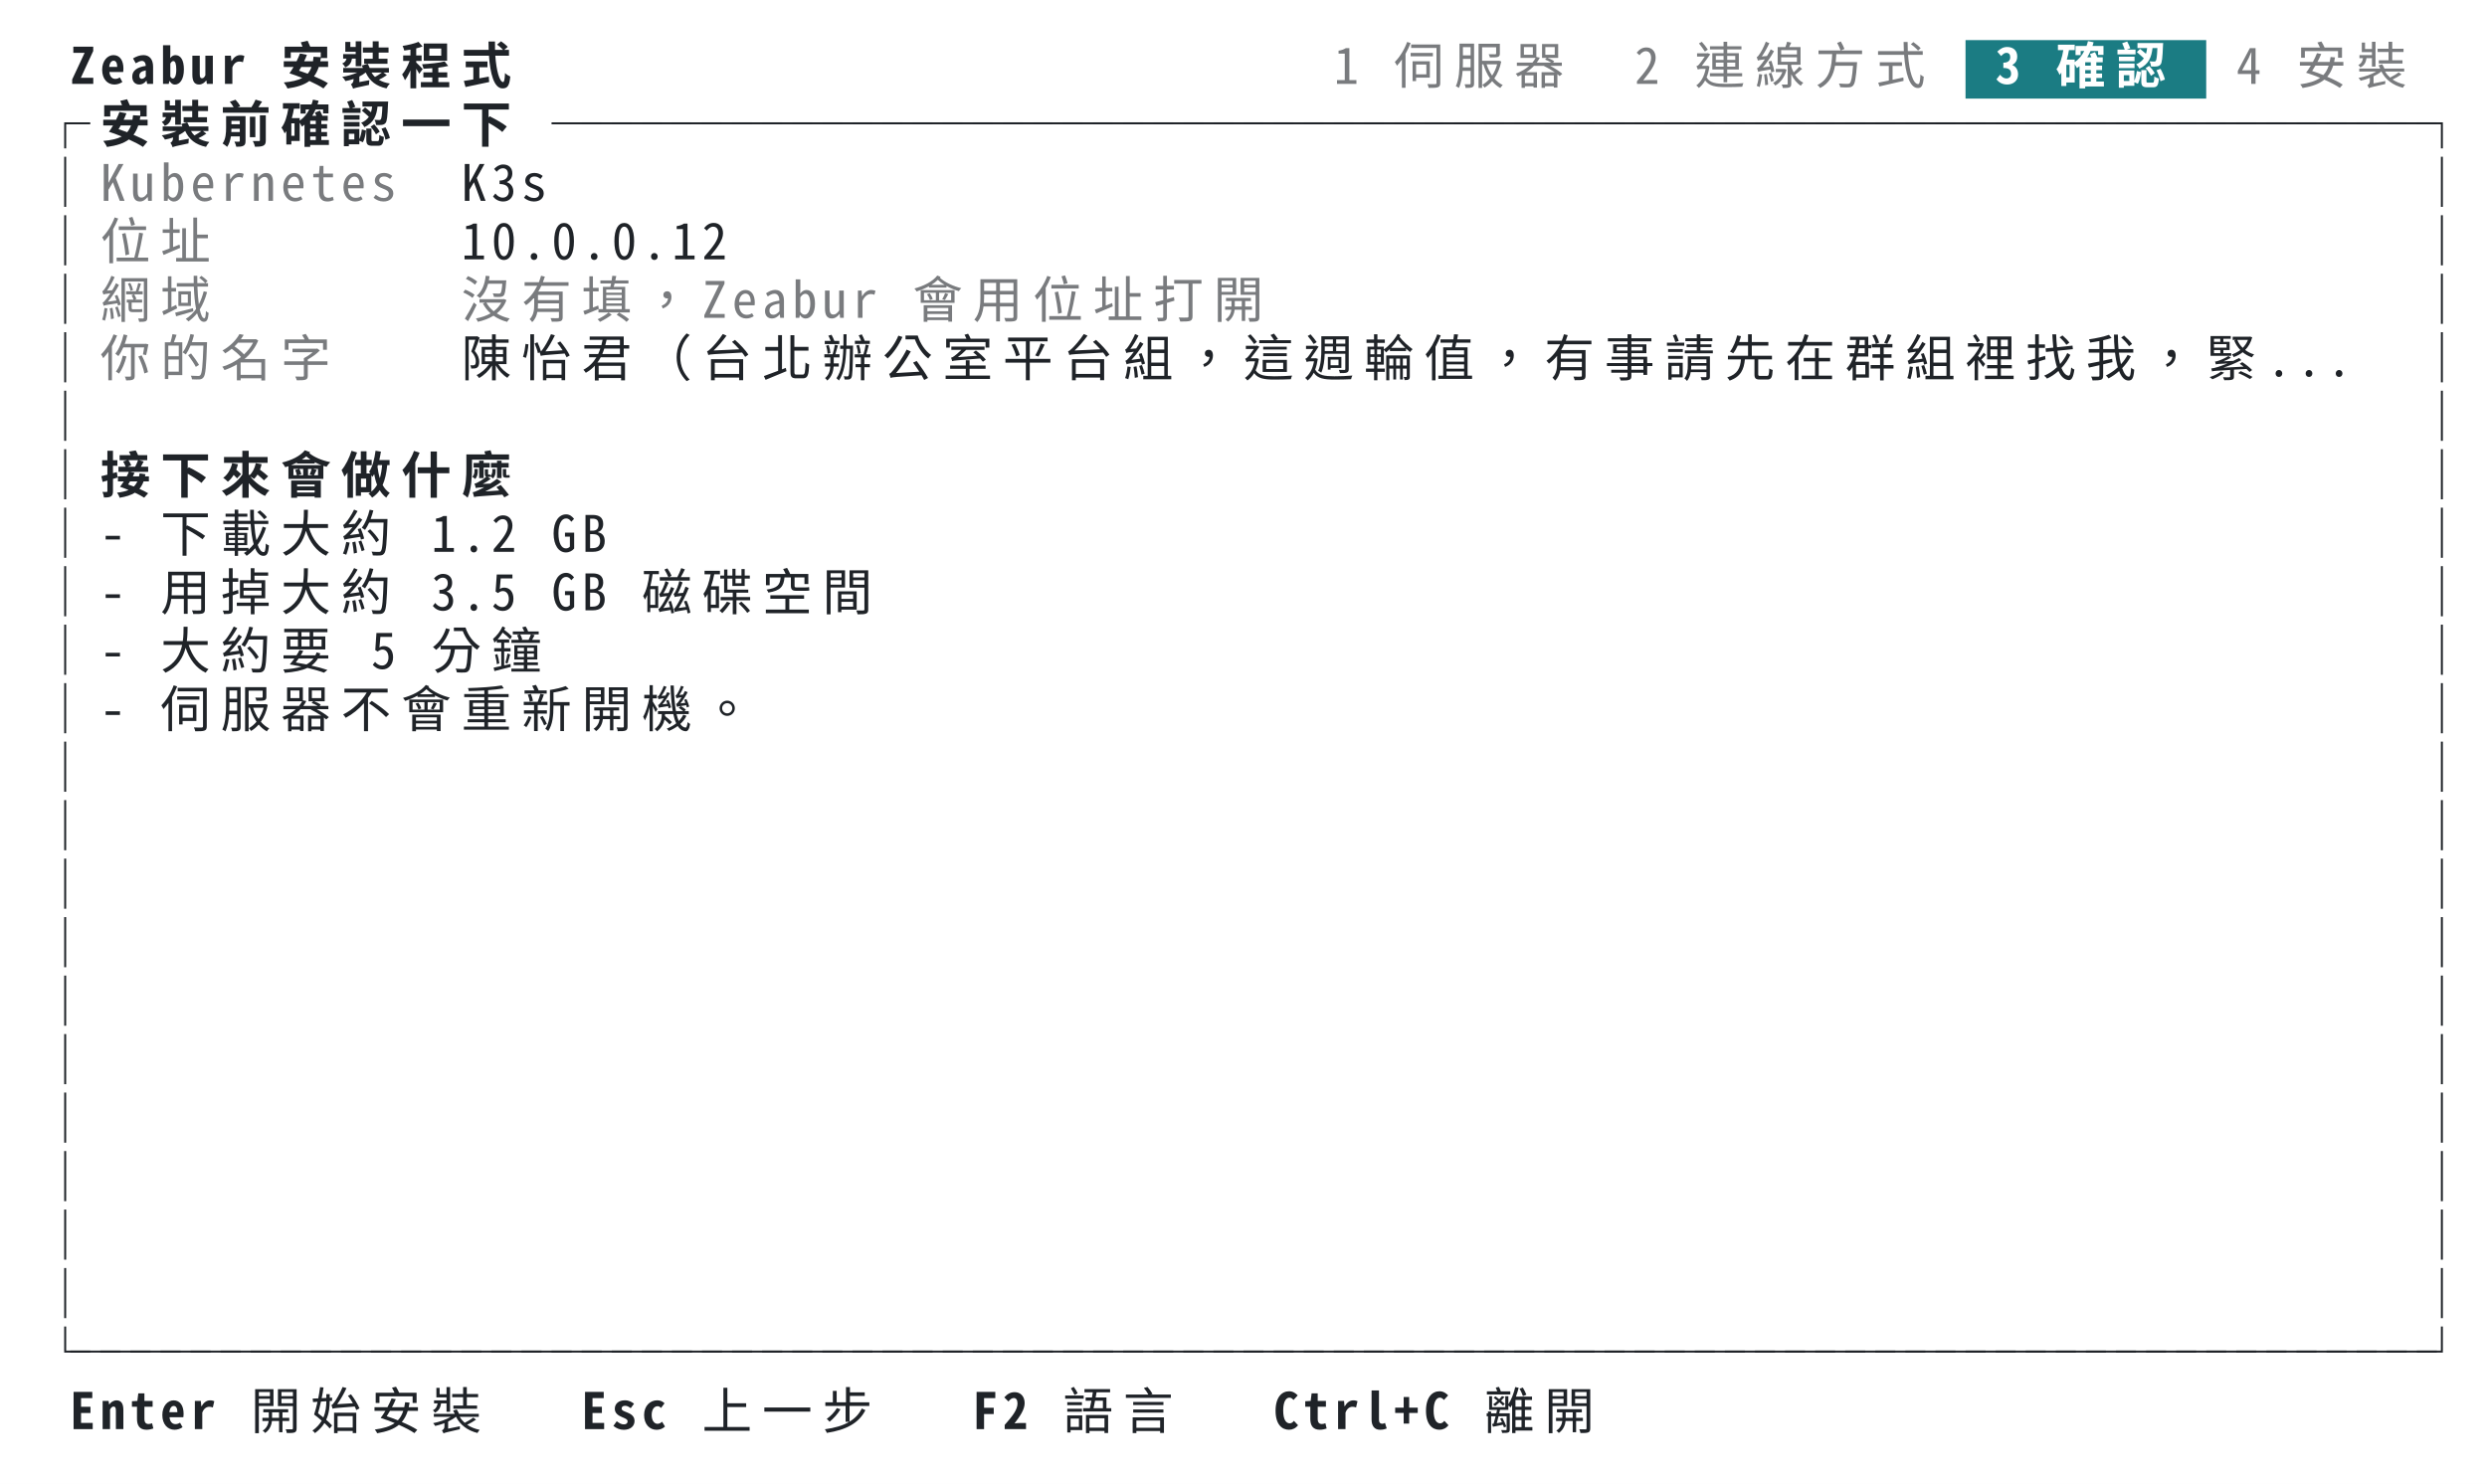
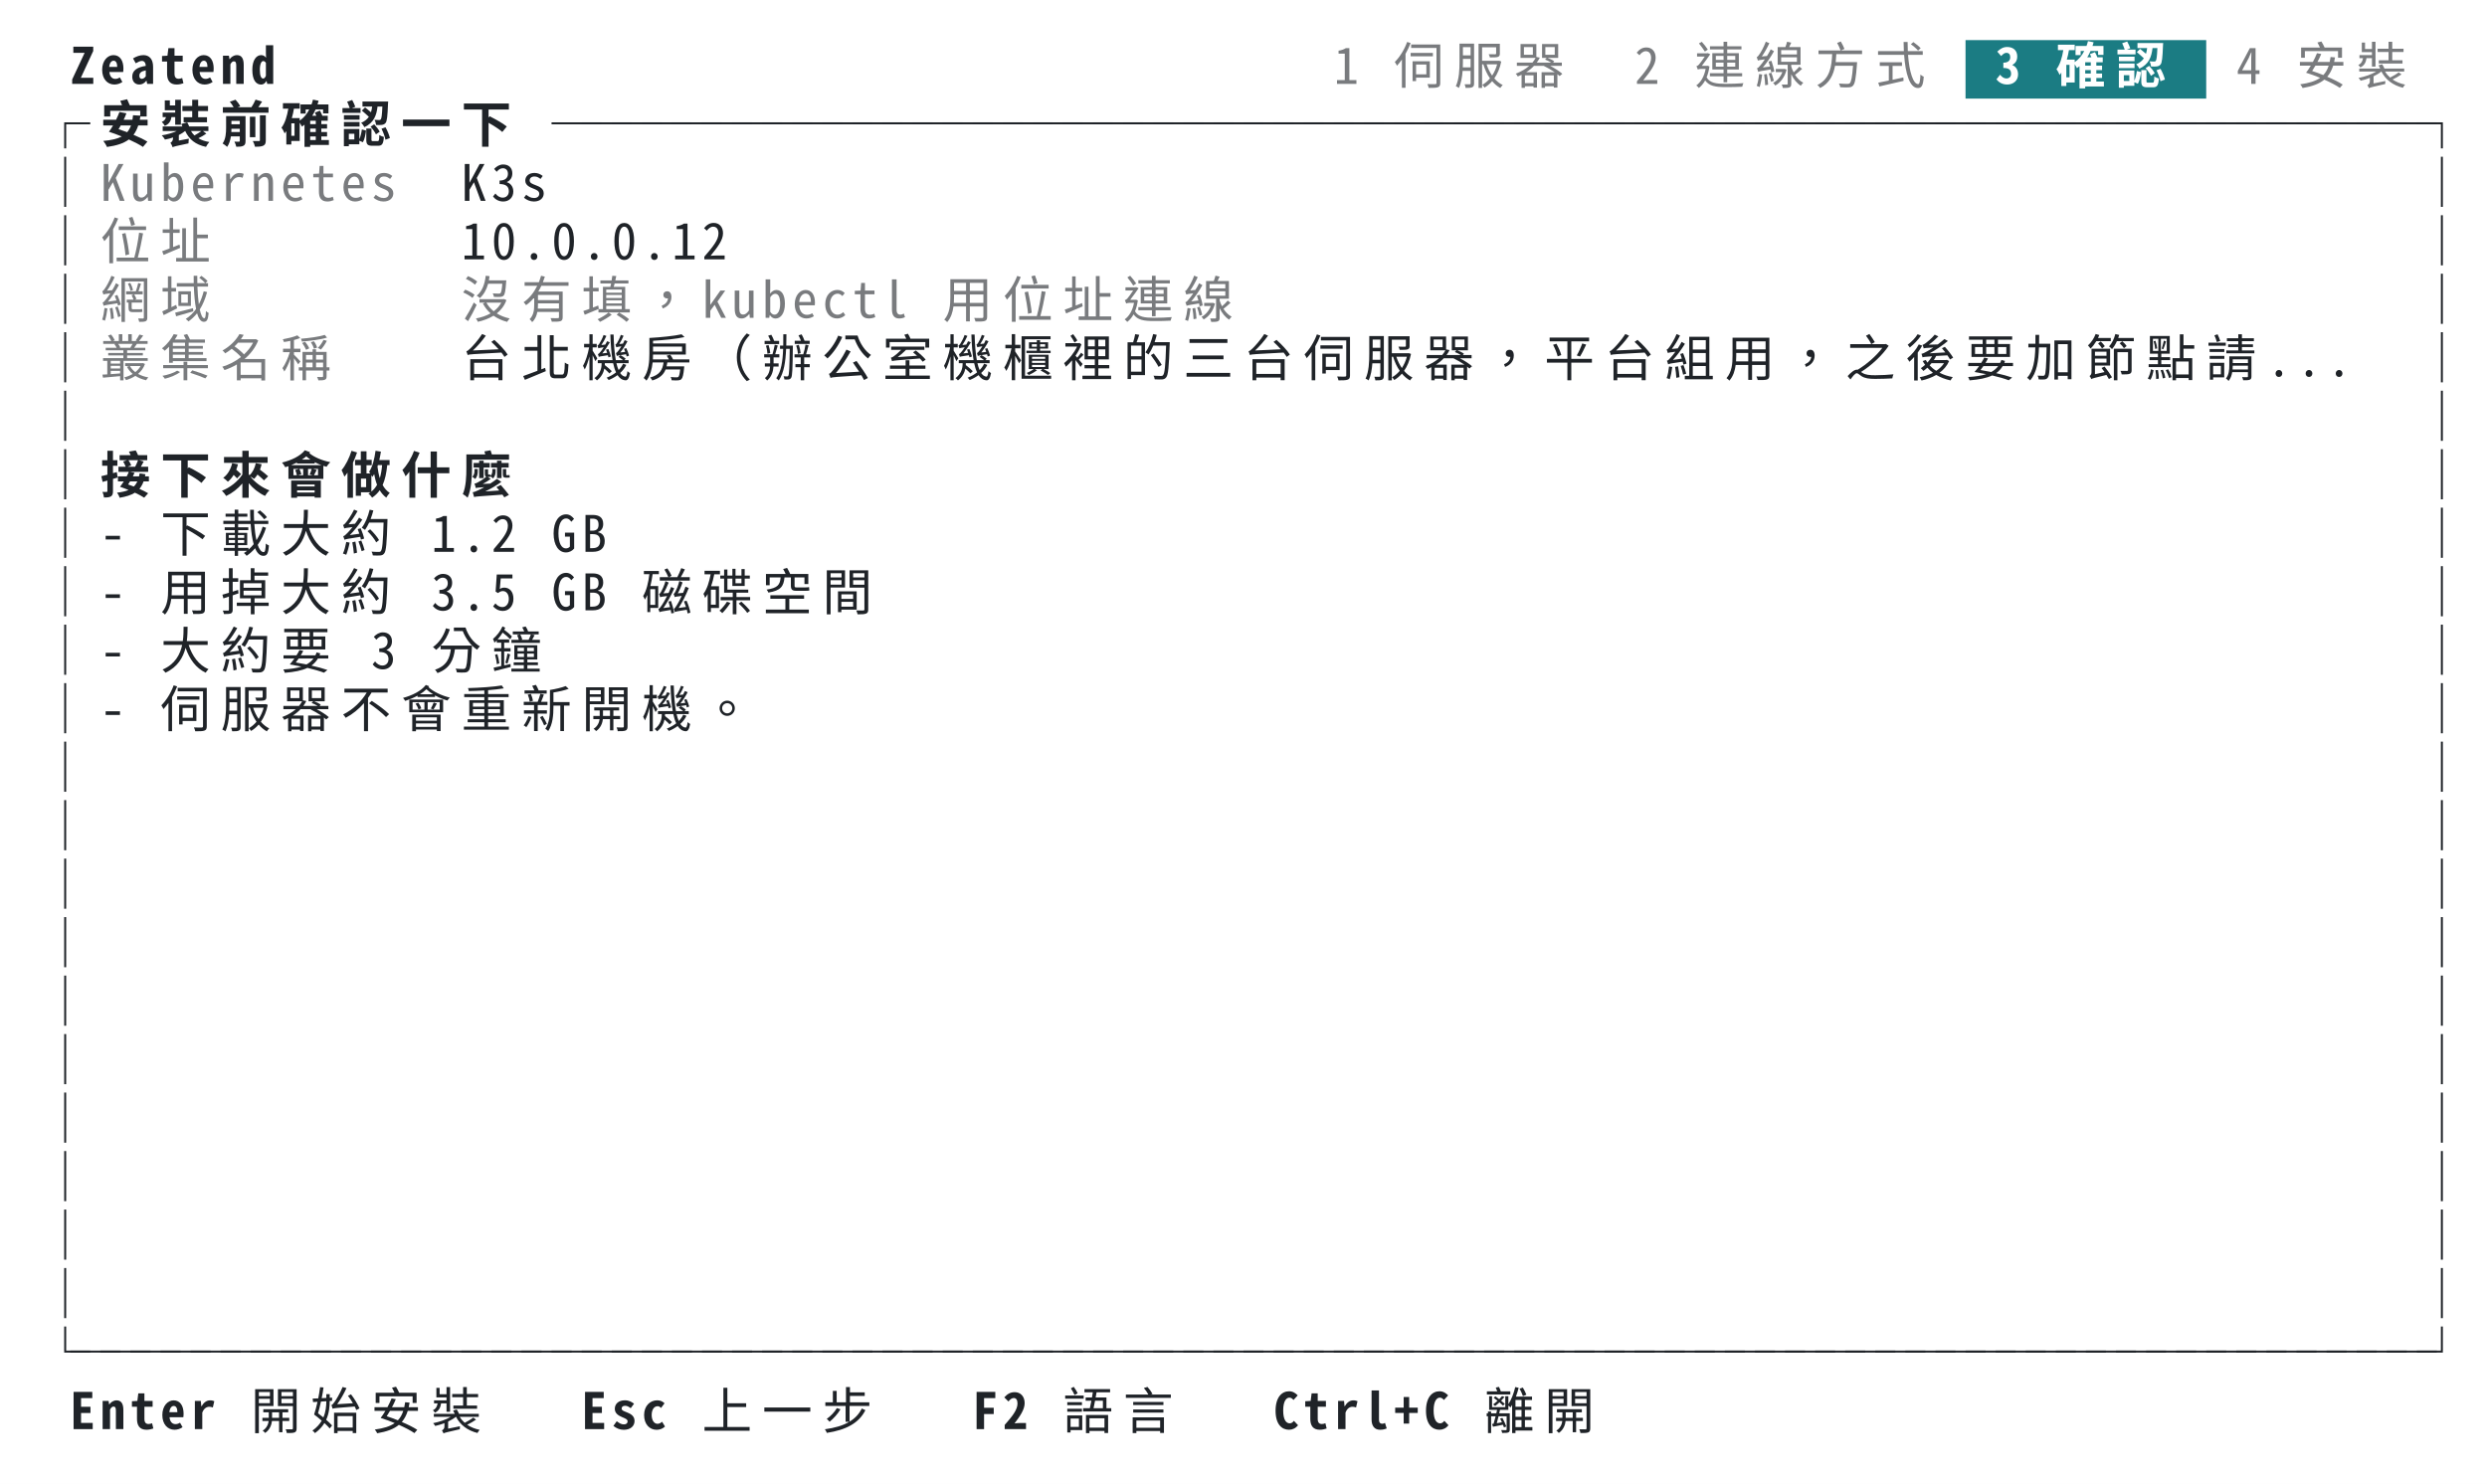
<svg xmlns="http://www.w3.org/2000/svg" xml:lang="zh-TW" width="744" height="444" viewBox="0 0 744 444">
  <style>svg{font:15px ui-monospace,SFMono-Regular,Menlo,'PingFang TC','PingFang SC','Hiragino Sans','Noto Sans Mono CJK TC',monospace}.bold{font-weight:700}.dim{opacity:.6}.f-fg{fill:#1f2328}.b-fg{fill:#1f2328}.f-bg{fill:#ffffff}.b-bg{fill:#ffffff}.f-black{fill:#24292f}.b-black{fill:#24292f}.f-red{fill:#cf222e}.b-red{fill:#cf222e}.f-green{fill:#116329}.b-green{fill:#116329}.f-yellow{fill:#9a6700}.b-yellow{fill:#9a6700}.f-blue{fill:#0969da}.b-blue{fill:#0969da}.f-magenta{fill:#8250df}.b-magenta{fill:#8250df}.f-cyan{fill:#1b7c83}.b-cyan{fill:#1b7c83}.f-gray{fill:#6e7781}.b-gray{fill:#6e7781}.f-darkgray{fill:#57606a}.b-darkgray{fill:#57606a}.f-white{fill:#6e7781}.b-white{fill:#6e7781}.f-lightcyan{fill:#1b7c83}.b-lightcyan{fill:#1b7c83}.f-lightgreen{fill:#116329}.b-lightgreen{fill:#116329}@media (prefers-color-scheme:dark){.f-fg{fill:#e6edf3}.b-fg{fill:#e6edf3}.f-bg{fill:#0d1117}.b-bg{fill:#0d1117}.f-black{fill:#484f58}.b-black{fill:#484f58}.f-red{fill:#ff7b72}.b-red{fill:#ff7b72}.f-green{fill:#3fb950}.b-green{fill:#3fb950}.f-yellow{fill:#d29922}.b-yellow{fill:#d29922}.f-blue{fill:#58a6ff}.b-blue{fill:#58a6ff}.f-magenta{fill:#bc8cff}.b-magenta{fill:#bc8cff}.f-cyan{fill:#39c5cf}.b-cyan{fill:#39c5cf}.f-gray{fill:#8b949e}.b-gray{fill:#8b949e}.f-darkgray{fill:#6e7681}.b-darkgray{fill:#6e7681}.f-white{fill:#b1bac4}.b-white{fill:#b1bac4}.f-lightcyan{fill:#56d4dd}.b-lightcyan{fill:#56d4dd}.f-lightgreen{fill:#56d364}.b-lightgreen{fill:#56d364}}</style>
  <rect class="b-bg" width="100%" height="100%" />
  <g class="f-fg bold">
    <text x="21.0" y="25.1">Z</text>
    <text x="30.0" y="25.1">e</text>
    <text x="39.0" y="25.1">a</text>
-     <text x="48.0" y="25.1">b</text>
-     <text x="57.0" y="25.1">u</text>
-     <text x="66.0" y="25.1">r</text>
-     <text x="84.0" y="25.1">安</text>
-     <text x="102.0" y="25.1">裝</text>
-     <text x="120.0" y="25.1">程</text>
-     <text x="138.0" y="25.1">式</text>
+     <text x="48.0" y="25.1">t</text>
+     <text x="57.0" y="25.1">e</text>
+     <text x="66.0" y="25.1">n</text>
+     <text x="75.0" y="25.1">d</text>
  </g>
  <g class="f-fg dim">
    <text x="399.0" y="25.1">1</text>
    <text x="417.0" y="25.1">伺</text>
    <text x="435.0" y="25.1">服</text>
    <text x="453.0" y="25.1">器</text>
    <text x="489.0" y="25.1">2</text>
    <text x="507.0" y="25.1">連</text>
    <text x="525.0" y="25.1">線</text>
    <text x="543.0" y="25.1">方</text>
    <text x="561.0" y="25.1">式</text>
  </g>
  <rect class="b-cyan" x="588.0" y="12.0" width="72.0" height="17.5" />
  <g class="f-bg bold">
    <text x="597.0" y="25.1">3</text>
    <text x="615.0" y="25.1">確</text>
    <text x="633.0" y="25.1">認</text>
  </g>
  <g class="f-fg dim">
    <text x="669.0" y="25.1">4</text>
    <text x="687.0" y="25.1">安</text>
    <text x="705.0" y="25.1">裝</text>
  </g>
  <g class="f-fg">
    <text x="12.0" y="42.6">┌</text>
  </g>
  <g class="f-fg bold">
    <text x="30.0" y="42.6">安</text>
    <text x="48.0" y="42.6">裝</text>
    <text x="66.0" y="42.6">前</text>
    <text x="84.0" y="42.6">確</text>
    <text x="102.0" y="42.6">認</text>
    <text x="120.0" y="42.6">一</text>
    <text x="138.0" y="42.6">下</text>
  </g>
  <g class="f-fg">
    <text x="165.0" y="42.6">─</text>
    <text x="174.0" y="42.6">─</text>
    <text x="183.0" y="42.6">─</text>
    <text x="192.0" y="42.6">─</text>
    <text x="201.0" y="42.6">─</text>
    <text x="210.0" y="42.6">─</text>
    <text x="219.0" y="42.6">─</text>
    <text x="228.0" y="42.6">─</text>
    <text x="237.0" y="42.6">─</text>
    <text x="246.0" y="42.6">─</text>
    <text x="255.0" y="42.6">─</text>
    <text x="264.0" y="42.6">─</text>
    <text x="273.0" y="42.6">─</text>
    <text x="282.0" y="42.6">─</text>
    <text x="291.0" y="42.6">─</text>
    <text x="300.0" y="42.6">─</text>
    <text x="309.0" y="42.6">─</text>
    <text x="318.0" y="42.6">─</text>
    <text x="327.0" y="42.6">─</text>
    <text x="336.0" y="42.6">─</text>
    <text x="345.0" y="42.6">─</text>
    <text x="354.0" y="42.6">─</text>
    <text x="363.0" y="42.6">─</text>
    <text x="372.0" y="42.6">─</text>
    <text x="381.0" y="42.6">─</text>
    <text x="390.0" y="42.6">─</text>
    <text x="399.0" y="42.6">─</text>
    <text x="408.0" y="42.6">─</text>
    <text x="417.0" y="42.6">─</text>
    <text x="426.0" y="42.6">─</text>
    <text x="435.0" y="42.6">─</text>
    <text x="444.0" y="42.6">─</text>
    <text x="453.0" y="42.6">─</text>
    <text x="462.0" y="42.6">─</text>
    <text x="471.0" y="42.6">─</text>
    <text x="480.0" y="42.6">─</text>
    <text x="489.0" y="42.6">─</text>
    <text x="498.0" y="42.6">─</text>
    <text x="507.0" y="42.6">─</text>
    <text x="516.0" y="42.6">─</text>
    <text x="525.0" y="42.6">─</text>
    <text x="534.0" y="42.6">─</text>
    <text x="543.0" y="42.6">─</text>
    <text x="552.0" y="42.6">─</text>
    <text x="561.0" y="42.6">─</text>
    <text x="570.0" y="42.6">─</text>
    <text x="579.0" y="42.6">─</text>
    <text x="588.0" y="42.6">─</text>
    <text x="597.0" y="42.6">─</text>
    <text x="606.0" y="42.6">─</text>
    <text x="615.0" y="42.6">─</text>
    <text x="624.0" y="42.6">─</text>
    <text x="633.0" y="42.6">─</text>
    <text x="642.0" y="42.6">─</text>
    <text x="651.0" y="42.6">─</text>
    <text x="660.0" y="42.6">─</text>
    <text x="669.0" y="42.6">─</text>
    <text x="678.0" y="42.6">─</text>
    <text x="687.0" y="42.6">─</text>
    <text x="696.0" y="42.6">─</text>
    <text x="705.0" y="42.6">─</text>
    <text x="714.0" y="42.6">─</text>
    <text x="723.0" y="42.6">┐</text>
  </g>
  <g class="f-fg">
    <text x="12.0" y="60.1">│</text>
  </g>
  <g class="f-fg dim">
    <text x="30.0" y="60.1">K</text>
    <text x="39.0" y="60.1">u</text>
    <text x="48.0" y="60.1">b</text>
    <text x="57.0" y="60.1">e</text>
    <text x="66.0" y="60.1">r</text>
    <text x="75.0" y="60.1">n</text>
    <text x="84.0" y="60.1">e</text>
    <text x="93.0" y="60.1">t</text>
    <text x="102.0" y="60.1">e</text>
    <text x="111.0" y="60.1">s</text>
  </g>
  <g class="f-fg">
    <text x="138.0" y="60.1">K</text>
    <text x="147.0" y="60.1">3</text>
    <text x="156.0" y="60.1">s</text>
    <text x="723.0" y="60.1">│</text>
  </g>
  <g class="f-fg">
    <text x="12.0" y="77.6">│</text>
  </g>
  <g class="f-fg dim">
    <text x="30.0" y="77.6">位</text>
    <text x="48.0" y="77.6">址</text>
  </g>
  <g class="f-fg">
    <text x="138.0" y="77.6">1</text>
    <text x="147.0" y="77.6">0</text>
    <text x="156.0" y="77.6">.</text>
    <text x="165.0" y="77.6">0</text>
    <text x="174.0" y="77.6">.</text>
    <text x="183.0" y="77.6">0</text>
    <text x="192.0" y="77.6">.</text>
    <text x="201.0" y="77.6">1</text>
    <text x="210.0" y="77.6">2</text>
    <text x="723.0" y="77.6">│</text>
  </g>
  <g class="f-fg">
    <text x="12.0" y="95.1">│</text>
  </g>
  <g class="f-fg dim">
    <text x="30.0" y="95.1">網</text>
    <text x="48.0" y="95.1">域</text>
  </g>
  <g class="f-fg dim">
    <text x="138.0" y="95.1">沒</text>
    <text x="156.0" y="95.1">有</text>
    <text x="174.0" y="95.1">填</text>
    <text x="192.0" y="95.1">，</text>
-     <text x="210.0" y="95.1">Z</text>
-     <text x="219.0" y="95.1">e</text>
-     <text x="228.0" y="95.1">a</text>
-     <text x="237.0" y="95.1">b</text>
-     <text x="246.0" y="95.1">u</text>
-     <text x="255.0" y="95.1">r</text>
-     <text x="273.0" y="95.1">會</text>
-     <text x="291.0" y="95.1">用</text>
-     <text x="309.0" y="95.1">位</text>
-     <text x="327.0" y="95.1">址</text>
-     <text x="345.0" y="95.1">打</text>
-     <text x="363.0" y="95.1">開</text>
+     <text x="210.0" y="95.1">k</text>
+     <text x="219.0" y="95.1">u</text>
+     <text x="228.0" y="95.1">b</text>
+     <text x="237.0" y="95.1">e</text>
+     <text x="246.0" y="95.1">c</text>
+     <text x="255.0" y="95.1">t</text>
+     <text x="264.0" y="95.1">l</text>
+     <text x="282.0" y="95.1">用</text>
+     <text x="300.0" y="95.1">位</text>
+     <text x="318.0" y="95.1">址</text>
+     <text x="336.0" y="95.1">連</text>
+     <text x="354.0" y="95.1">線</text>
  </g>
  <g class="f-fg">
    <text x="723.0" y="95.1">│</text>
  </g>
  <g class="f-fg">
    <text x="12.0" y="112.6">│</text>
  </g>
  <g class="f-fg dim">
-     <text x="30.0" y="112.6">你</text>
-     <text x="48.0" y="112.6">的</text>
+     <text x="30.0" y="112.6">叢</text>
+     <text x="48.0" y="112.6">集</text>
    <text x="66.0" y="112.6">名</text>
-     <text x="84.0" y="112.6">字</text>
-   </g>
-   <g class="f-fg">
-     <text x="138.0" y="112.6">陳</text>
-     <text x="156.0" y="112.6">怡</text>
-     <text x="174.0" y="112.6">君</text>
-     <text x="192.0" y="112.6">（</text>
-     <text x="210.0" y="112.6">台</text>
-     <text x="228.0" y="112.6">北</text>
-     <text x="246.0" y="112.6">辦</text>
-     <text x="264.0" y="112.6">公</text>
-     <text x="282.0" y="112.6">室</text>
-     <text x="300.0" y="112.6">平</text>
-     <text x="318.0" y="112.6">台</text>
-     <text x="336.0" y="112.6">組</text>
-     <text x="354.0" y="112.6">，</text>
-     <text x="372.0" y="112.6">這</text>
-     <text x="390.0" y="112.6">週</text>
-     <text x="408.0" y="112.6">輪</text>
-     <text x="426.0" y="112.6">值</text>
+     <text x="84.0" y="112.6">稱</text>
+   </g>
+   <g class="f-fg">
+     <text x="138.0" y="112.6">台</text>
+     <text x="156.0" y="112.6">北</text>
+     <text x="174.0" y="112.6">機</text>
+     <text x="192.0" y="112.6">房</text>
+     <text x="210.0" y="112.6">（</text>
+     <text x="228.0" y="112.6">辦</text>
+     <text x="246.0" y="112.6">公</text>
+     <text x="264.0" y="112.6">室</text>
+     <text x="282.0" y="112.6">機</text>
+     <text x="300.0" y="112.6">櫃</text>
+     <text x="318.0" y="112.6">裡</text>
+     <text x="336.0" y="112.6">的</text>
+     <text x="354.0" y="112.6">三</text>
+     <text x="372.0" y="112.6">台</text>
+     <text x="390.0" y="112.6">伺</text>
+     <text x="408.0" y="112.6">服</text>
+     <text x="426.0" y="112.6">器</text>
    <text x="444.0" y="112.6">，</text>
-     <text x="462.0" y="112.6">有</text>
-     <text x="480.0" y="112.6">事</text>
-     <text x="498.0" y="112.6">請</text>
-     <text x="516.0" y="112.6">先</text>
-     <text x="534.0" y="112.6">在</text>
-     <text x="552.0" y="112.6">群</text>
-     <text x="570.0" y="112.6">組</text>
-     <text x="588.0" y="112.6">裡</text>
-     <text x="606.0" y="112.6">找</text>
-     <text x="624.0" y="112.6">我</text>
-     <text x="642.0" y="112.6">，</text>
-     <text x="660.0" y="112.6">緊</text>
+     <text x="462.0" y="112.6">平</text>
+     <text x="480.0" y="112.6">台</text>
+     <text x="498.0" y="112.6">組</text>
+     <text x="516.0" y="112.6">用</text>
+     <text x="534.0" y="112.6">，</text>
+     <text x="552.0" y="112.6">之</text>
+     <text x="570.0" y="112.6">後</text>
+     <text x="588.0" y="112.6">要</text>
+     <text x="606.0" y="112.6">加</text>
+     <text x="624.0" y="112.6">節</text>
+     <text x="642.0" y="112.6">點</text>
+     <text x="660.0" y="112.6">請</text>
    <text x="678.0" y="112.6">.</text>
    <text x="687.0" y="112.6">.</text>
    <text x="696.0" y="112.6">.</text>
    <text x="723.0" y="112.6">│</text>
  </g>
  <g class="f-fg">
    <text x="12.0" y="130.1">│</text>
    <text x="723.0" y="130.1">│</text>
  </g>
  <g class="f-fg">
    <text x="12.0" y="147.6">│</text>
  </g>
  <g class="f-fg bold">
    <text x="30.0" y="147.6">接</text>
    <text x="48.0" y="147.6">下</text>
    <text x="66.0" y="147.6">來</text>
    <text x="84.0" y="147.6">會</text>
    <text x="102.0" y="147.6">做</text>
    <text x="120.0" y="147.6">什</text>
    <text x="138.0" y="147.6">麼</text>
  </g>
  <g class="f-fg">
    <text x="723.0" y="147.6">│</text>
  </g>
  <g class="f-fg">
    <text x="12.0" y="165.1">│</text>
    <text x="30.0" y="165.1">-</text>
    <text x="48.0" y="165.1">下</text>
    <text x="66.0" y="165.1">載</text>
    <text x="84.0" y="165.1">大</text>
    <text x="102.0" y="165.1">約</text>
    <text x="129.0" y="165.1">1</text>
    <text x="138.0" y="165.1">.</text>
    <text x="147.0" y="165.1">2</text>
    <text x="165.0" y="165.1">G</text>
    <text x="174.0" y="165.1">B</text>
    <text x="723.0" y="165.1">│</text>
  </g>
  <g class="f-fg">
    <text x="12.0" y="182.6">│</text>
    <text x="30.0" y="182.6">-</text>
    <text x="48.0" y="182.6">用</text>
    <text x="66.0" y="182.6">掉</text>
    <text x="84.0" y="182.6">大</text>
    <text x="102.0" y="182.6">約</text>
    <text x="129.0" y="182.6">3</text>
    <text x="138.0" y="182.6">.</text>
    <text x="147.0" y="182.6">5</text>
    <text x="165.0" y="182.6">G</text>
    <text x="174.0" y="182.6">B</text>
    <text x="192.0" y="182.6">磁</text>
    <text x="210.0" y="182.6">碟</text>
    <text x="228.0" y="182.6">空</text>
    <text x="246.0" y="182.6">間</text>
    <text x="723.0" y="182.6">│</text>
  </g>
  <g class="f-fg">
    <text x="12.0" y="200.1">│</text>
    <text x="30.0" y="200.1">-</text>
    <text x="48.0" y="200.1">大</text>
    <text x="66.0" y="200.1">約</text>
    <text x="84.0" y="200.1">要</text>
-     <text x="111.0" y="200.1">5</text>
+     <text x="111.0" y="200.1">3</text>
    <text x="129.0" y="200.1">分</text>
    <text x="147.0" y="200.1">鐘</text>
    <text x="723.0" y="200.1">│</text>
  </g>
  <g class="f-fg">
    <text x="12.0" y="217.6">│</text>
    <text x="30.0" y="217.6">-</text>
    <text x="48.0" y="217.6">伺</text>
    <text x="66.0" y="217.6">服</text>
    <text x="84.0" y="217.6">器</text>
    <text x="102.0" y="217.6">不</text>
    <text x="120.0" y="217.6">會</text>
    <text x="138.0" y="217.6">重</text>
    <text x="156.0" y="217.6">新</text>
    <text x="174.0" y="217.6">開</text>
    <text x="192.0" y="217.6">機</text>
    <text x="210.0" y="217.6">。</text>
    <text x="723.0" y="217.6">│</text>
  </g>
  <g class="f-fg">
    <text x="12.0" y="235.1">│</text>
    <text x="723.0" y="235.1">│</text>
  </g>
  <g class="f-fg">
    <text x="12.0" y="252.6">│</text>
    <text x="723.0" y="252.6">│</text>
  </g>
  <g class="f-fg">
    <text x="12.0" y="270.1">│</text>
    <text x="723.0" y="270.1">│</text>
  </g>
  <g class="f-fg">
    <text x="12.0" y="287.6">│</text>
    <text x="723.0" y="287.6">│</text>
  </g>
  <g class="f-fg">
    <text x="12.0" y="305.1">│</text>
    <text x="723.0" y="305.1">│</text>
  </g>
  <g class="f-fg">
    <text x="12.0" y="322.6">│</text>
    <text x="723.0" y="322.6">│</text>
  </g>
  <g class="f-fg">
    <text x="12.0" y="340.1">│</text>
    <text x="723.0" y="340.1">│</text>
  </g>
  <g class="f-fg">
    <text x="12.0" y="357.6">│</text>
    <text x="723.0" y="357.6">│</text>
  </g>
  <g class="f-fg">
    <text x="12.0" y="375.1">│</text>
    <text x="723.0" y="375.1">│</text>
  </g>
  <g class="f-fg">
    <text x="12.0" y="392.6">│</text>
    <text x="723.0" y="392.6">│</text>
  </g>
  <g class="f-fg">
    <text x="12.0" y="410.1">└</text>
    <text x="21.0" y="410.1">─</text>
    <text x="30.0" y="410.1">─</text>
    <text x="39.0" y="410.1">─</text>
    <text x="48.0" y="410.1">─</text>
    <text x="57.0" y="410.1">─</text>
    <text x="66.0" y="410.1">─</text>
    <text x="75.0" y="410.1">─</text>
    <text x="84.0" y="410.1">─</text>
    <text x="93.0" y="410.1">─</text>
    <text x="102.0" y="410.1">─</text>
    <text x="111.0" y="410.1">─</text>
    <text x="120.0" y="410.1">─</text>
    <text x="129.0" y="410.1">─</text>
    <text x="138.0" y="410.1">─</text>
    <text x="147.0" y="410.1">─</text>
    <text x="156.0" y="410.1">─</text>
    <text x="165.0" y="410.1">─</text>
    <text x="174.0" y="410.1">─</text>
    <text x="183.0" y="410.1">─</text>
    <text x="192.0" y="410.1">─</text>
    <text x="201.0" y="410.1">─</text>
    <text x="210.0" y="410.1">─</text>
    <text x="219.0" y="410.1">─</text>
    <text x="228.0" y="410.1">─</text>
    <text x="237.0" y="410.1">─</text>
    <text x="246.0" y="410.1">─</text>
    <text x="255.0" y="410.1">─</text>
    <text x="264.0" y="410.1">─</text>
    <text x="273.0" y="410.1">─</text>
    <text x="282.0" y="410.1">─</text>
    <text x="291.0" y="410.1">─</text>
    <text x="300.0" y="410.1">─</text>
    <text x="309.0" y="410.1">─</text>
    <text x="318.0" y="410.1">─</text>
    <text x="327.0" y="410.1">─</text>
    <text x="336.0" y="410.1">─</text>
    <text x="345.0" y="410.1">─</text>
    <text x="354.0" y="410.1">─</text>
    <text x="363.0" y="410.1">─</text>
    <text x="372.0" y="410.1">─</text>
    <text x="381.0" y="410.1">─</text>
    <text x="390.0" y="410.1">─</text>
    <text x="399.0" y="410.1">─</text>
    <text x="408.0" y="410.1">─</text>
    <text x="417.0" y="410.1">─</text>
    <text x="426.0" y="410.1">─</text>
    <text x="435.0" y="410.1">─</text>
    <text x="444.0" y="410.1">─</text>
    <text x="453.0" y="410.1">─</text>
    <text x="462.0" y="410.1">─</text>
    <text x="471.0" y="410.1">─</text>
    <text x="480.0" y="410.1">─</text>
    <text x="489.0" y="410.1">─</text>
    <text x="498.0" y="410.1">─</text>
    <text x="507.0" y="410.1">─</text>
    <text x="516.0" y="410.1">─</text>
    <text x="525.0" y="410.1">─</text>
    <text x="534.0" y="410.1">─</text>
    <text x="543.0" y="410.1">─</text>
    <text x="552.0" y="410.1">─</text>
    <text x="561.0" y="410.1">─</text>
    <text x="570.0" y="410.1">─</text>
    <text x="579.0" y="410.1">─</text>
    <text x="588.0" y="410.1">─</text>
    <text x="597.0" y="410.1">─</text>
    <text x="606.0" y="410.1">─</text>
    <text x="615.0" y="410.1">─</text>
    <text x="624.0" y="410.1">─</text>
    <text x="633.0" y="410.1">─</text>
    <text x="642.0" y="410.1">─</text>
    <text x="651.0" y="410.1">─</text>
    <text x="660.0" y="410.1">─</text>
    <text x="669.0" y="410.1">─</text>
    <text x="678.0" y="410.1">─</text>
    <text x="687.0" y="410.1">─</text>
    <text x="696.0" y="410.1">─</text>
    <text x="705.0" y="410.1">─</text>
    <text x="714.0" y="410.1">─</text>
    <text x="723.0" y="410.1">┘</text>
  </g>
  <g class="f-fg bold">
    <text x="21.0" y="427.6">E</text>
    <text x="30.0" y="427.6">n</text>
    <text x="39.0" y="427.6">t</text>
    <text x="48.0" y="427.6">e</text>
    <text x="57.0" y="427.6">r</text>
  </g>
  <g class="f-fg">
    <text x="75.0" y="427.6">開</text>
    <text x="93.0" y="427.6">始</text>
    <text x="111.0" y="427.6">安</text>
    <text x="129.0" y="427.6">裝</text>
  </g>
  <g class="f-fg bold">
    <text x="174.0" y="427.6">E</text>
    <text x="183.0" y="427.6">s</text>
    <text x="192.0" y="427.6">c</text>
  </g>
  <g class="f-fg">
    <text x="210.0" y="427.6">上</text>
    <text x="228.0" y="427.6">一</text>
    <text x="246.0" y="427.6">步</text>
  </g>
  <g class="f-fg bold">
    <text x="291.0" y="427.6">F</text>
    <text x="300.0" y="427.6">2</text>
  </g>
  <g class="f-fg">
    <text x="318.0" y="427.6">語</text>
    <text x="336.0" y="427.6">言</text>
  </g>
  <g class="f-fg bold">
    <text x="381.0" y="427.6">C</text>
    <text x="390.0" y="427.6">t</text>
    <text x="399.0" y="427.6">r</text>
    <text x="408.0" y="427.6">l</text>
    <text x="417.0" y="427.6">+</text>
    <text x="426.0" y="427.6">C</text>
  </g>
  <g class="f-fg">
    <text x="444.0" y="427.6">離</text>
    <text x="462.0" y="427.6">開</text>
  </g>
</svg>
